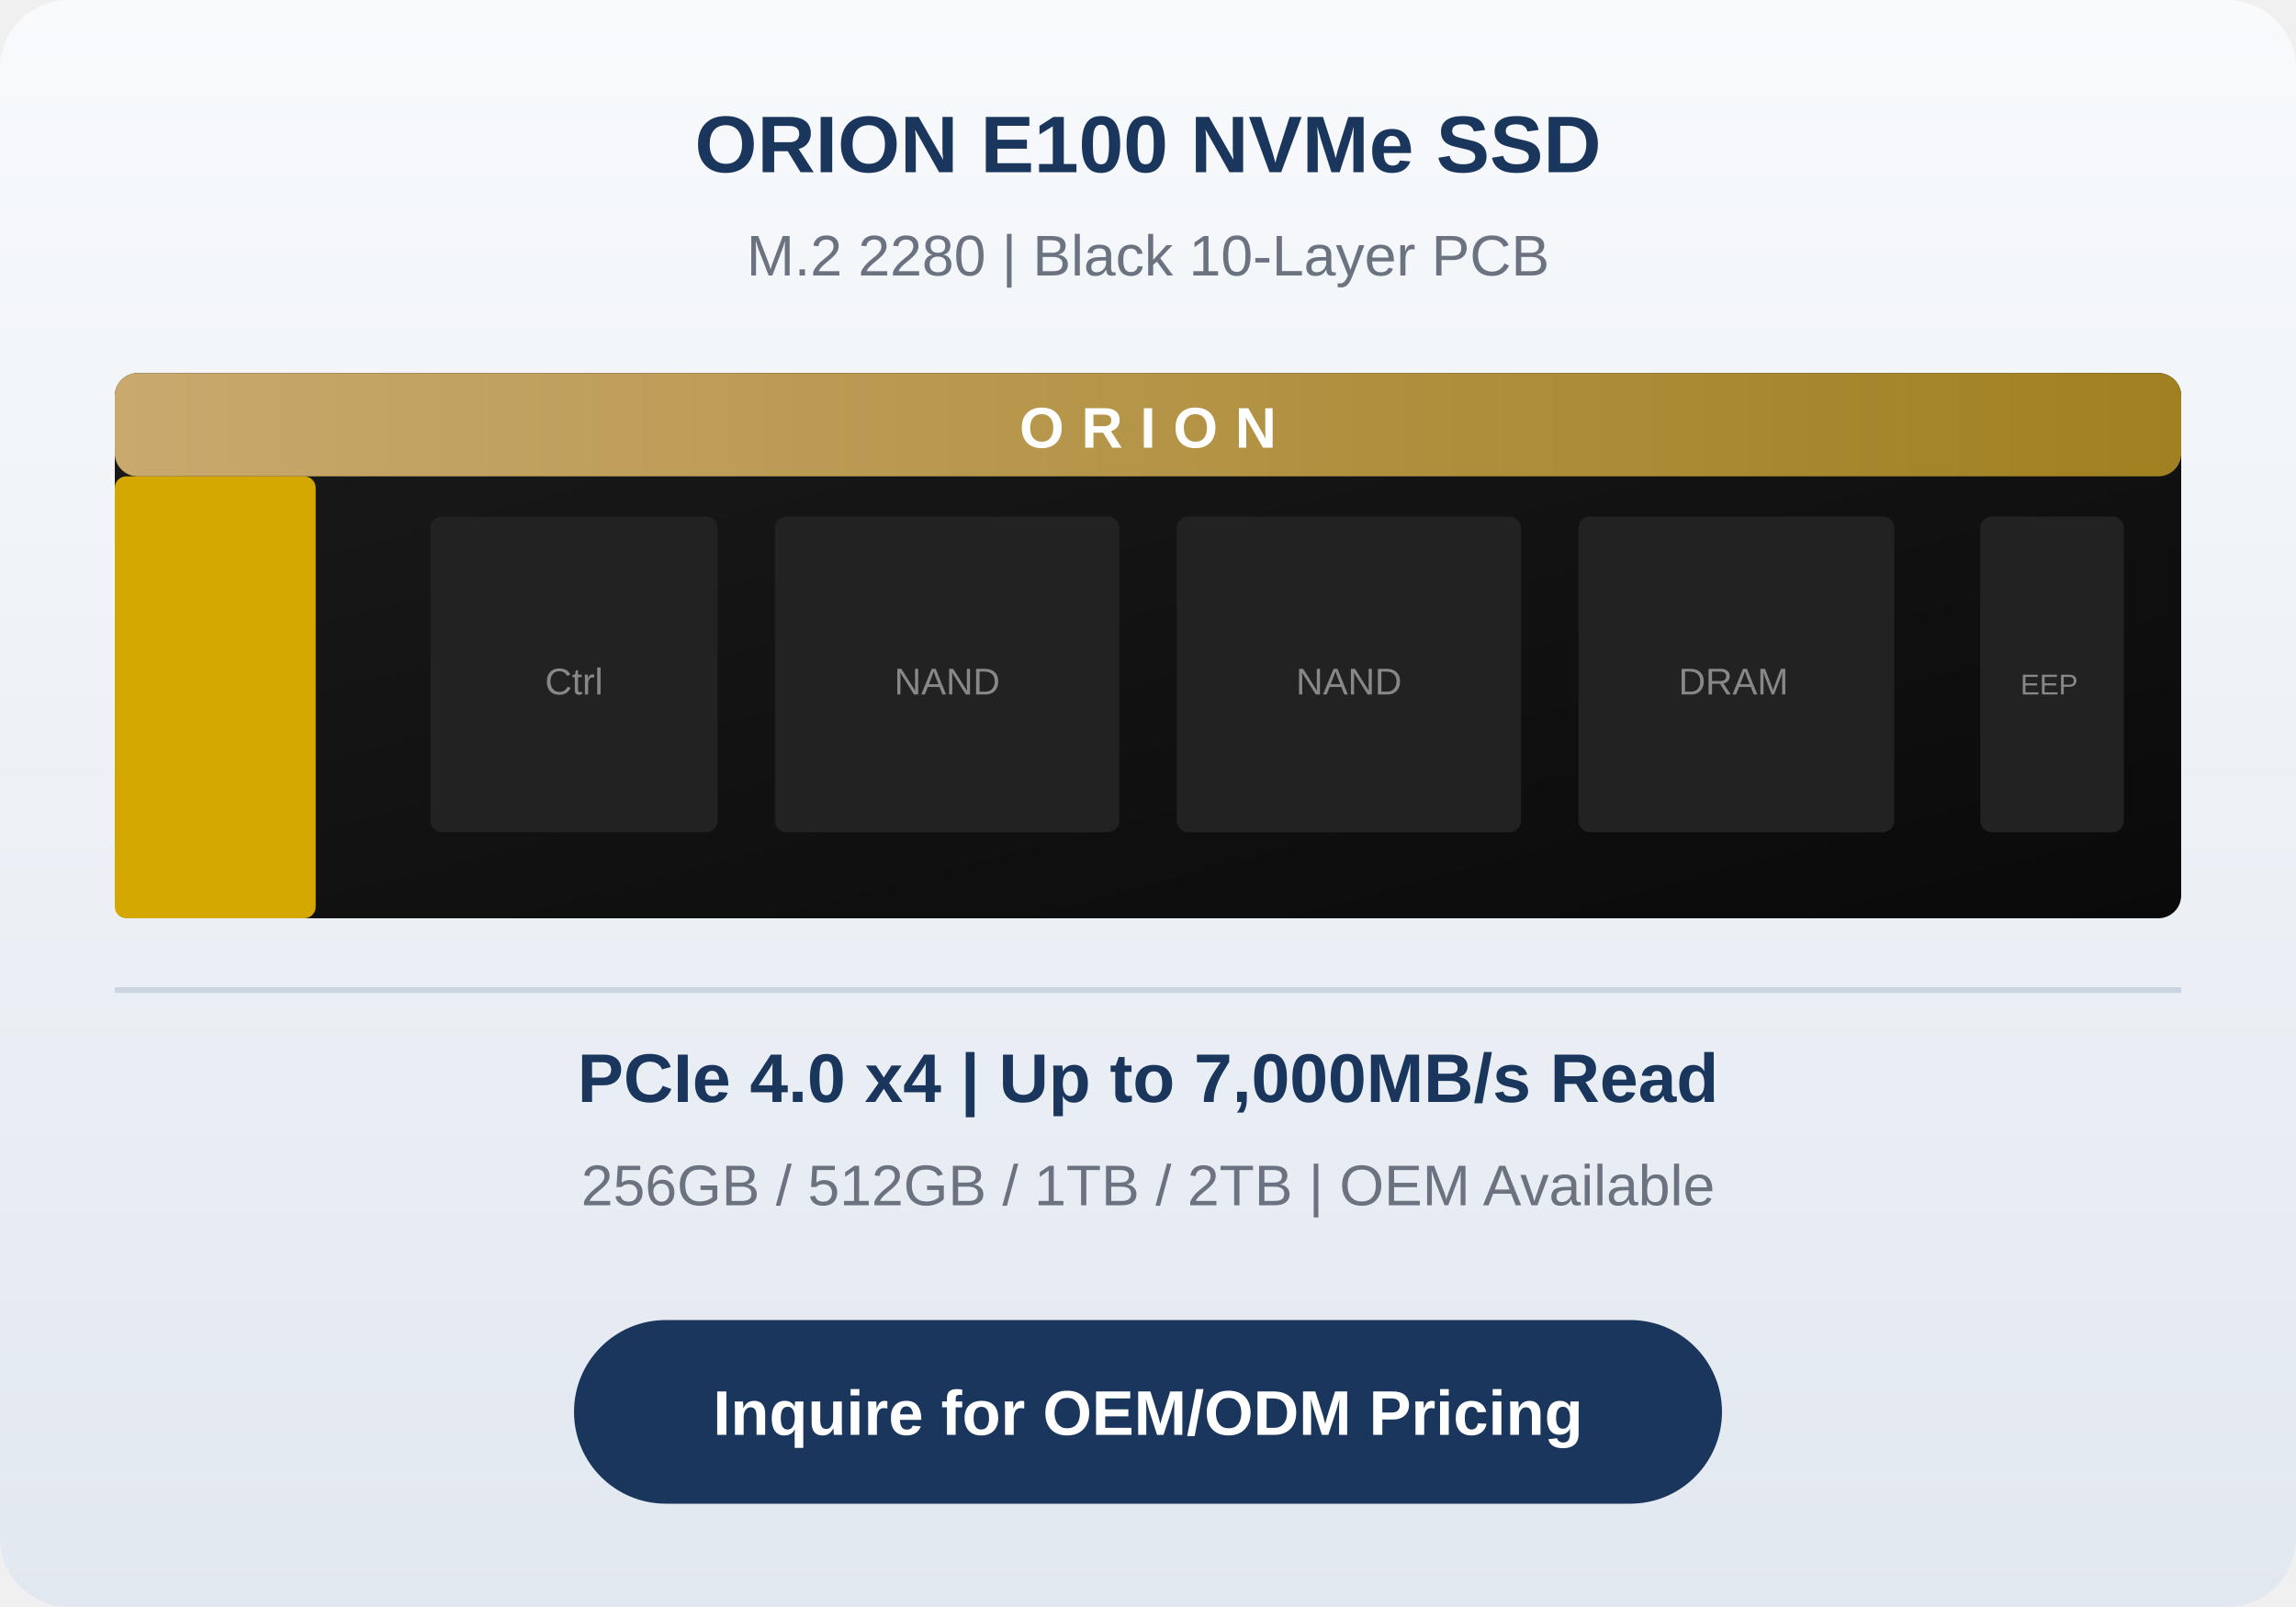
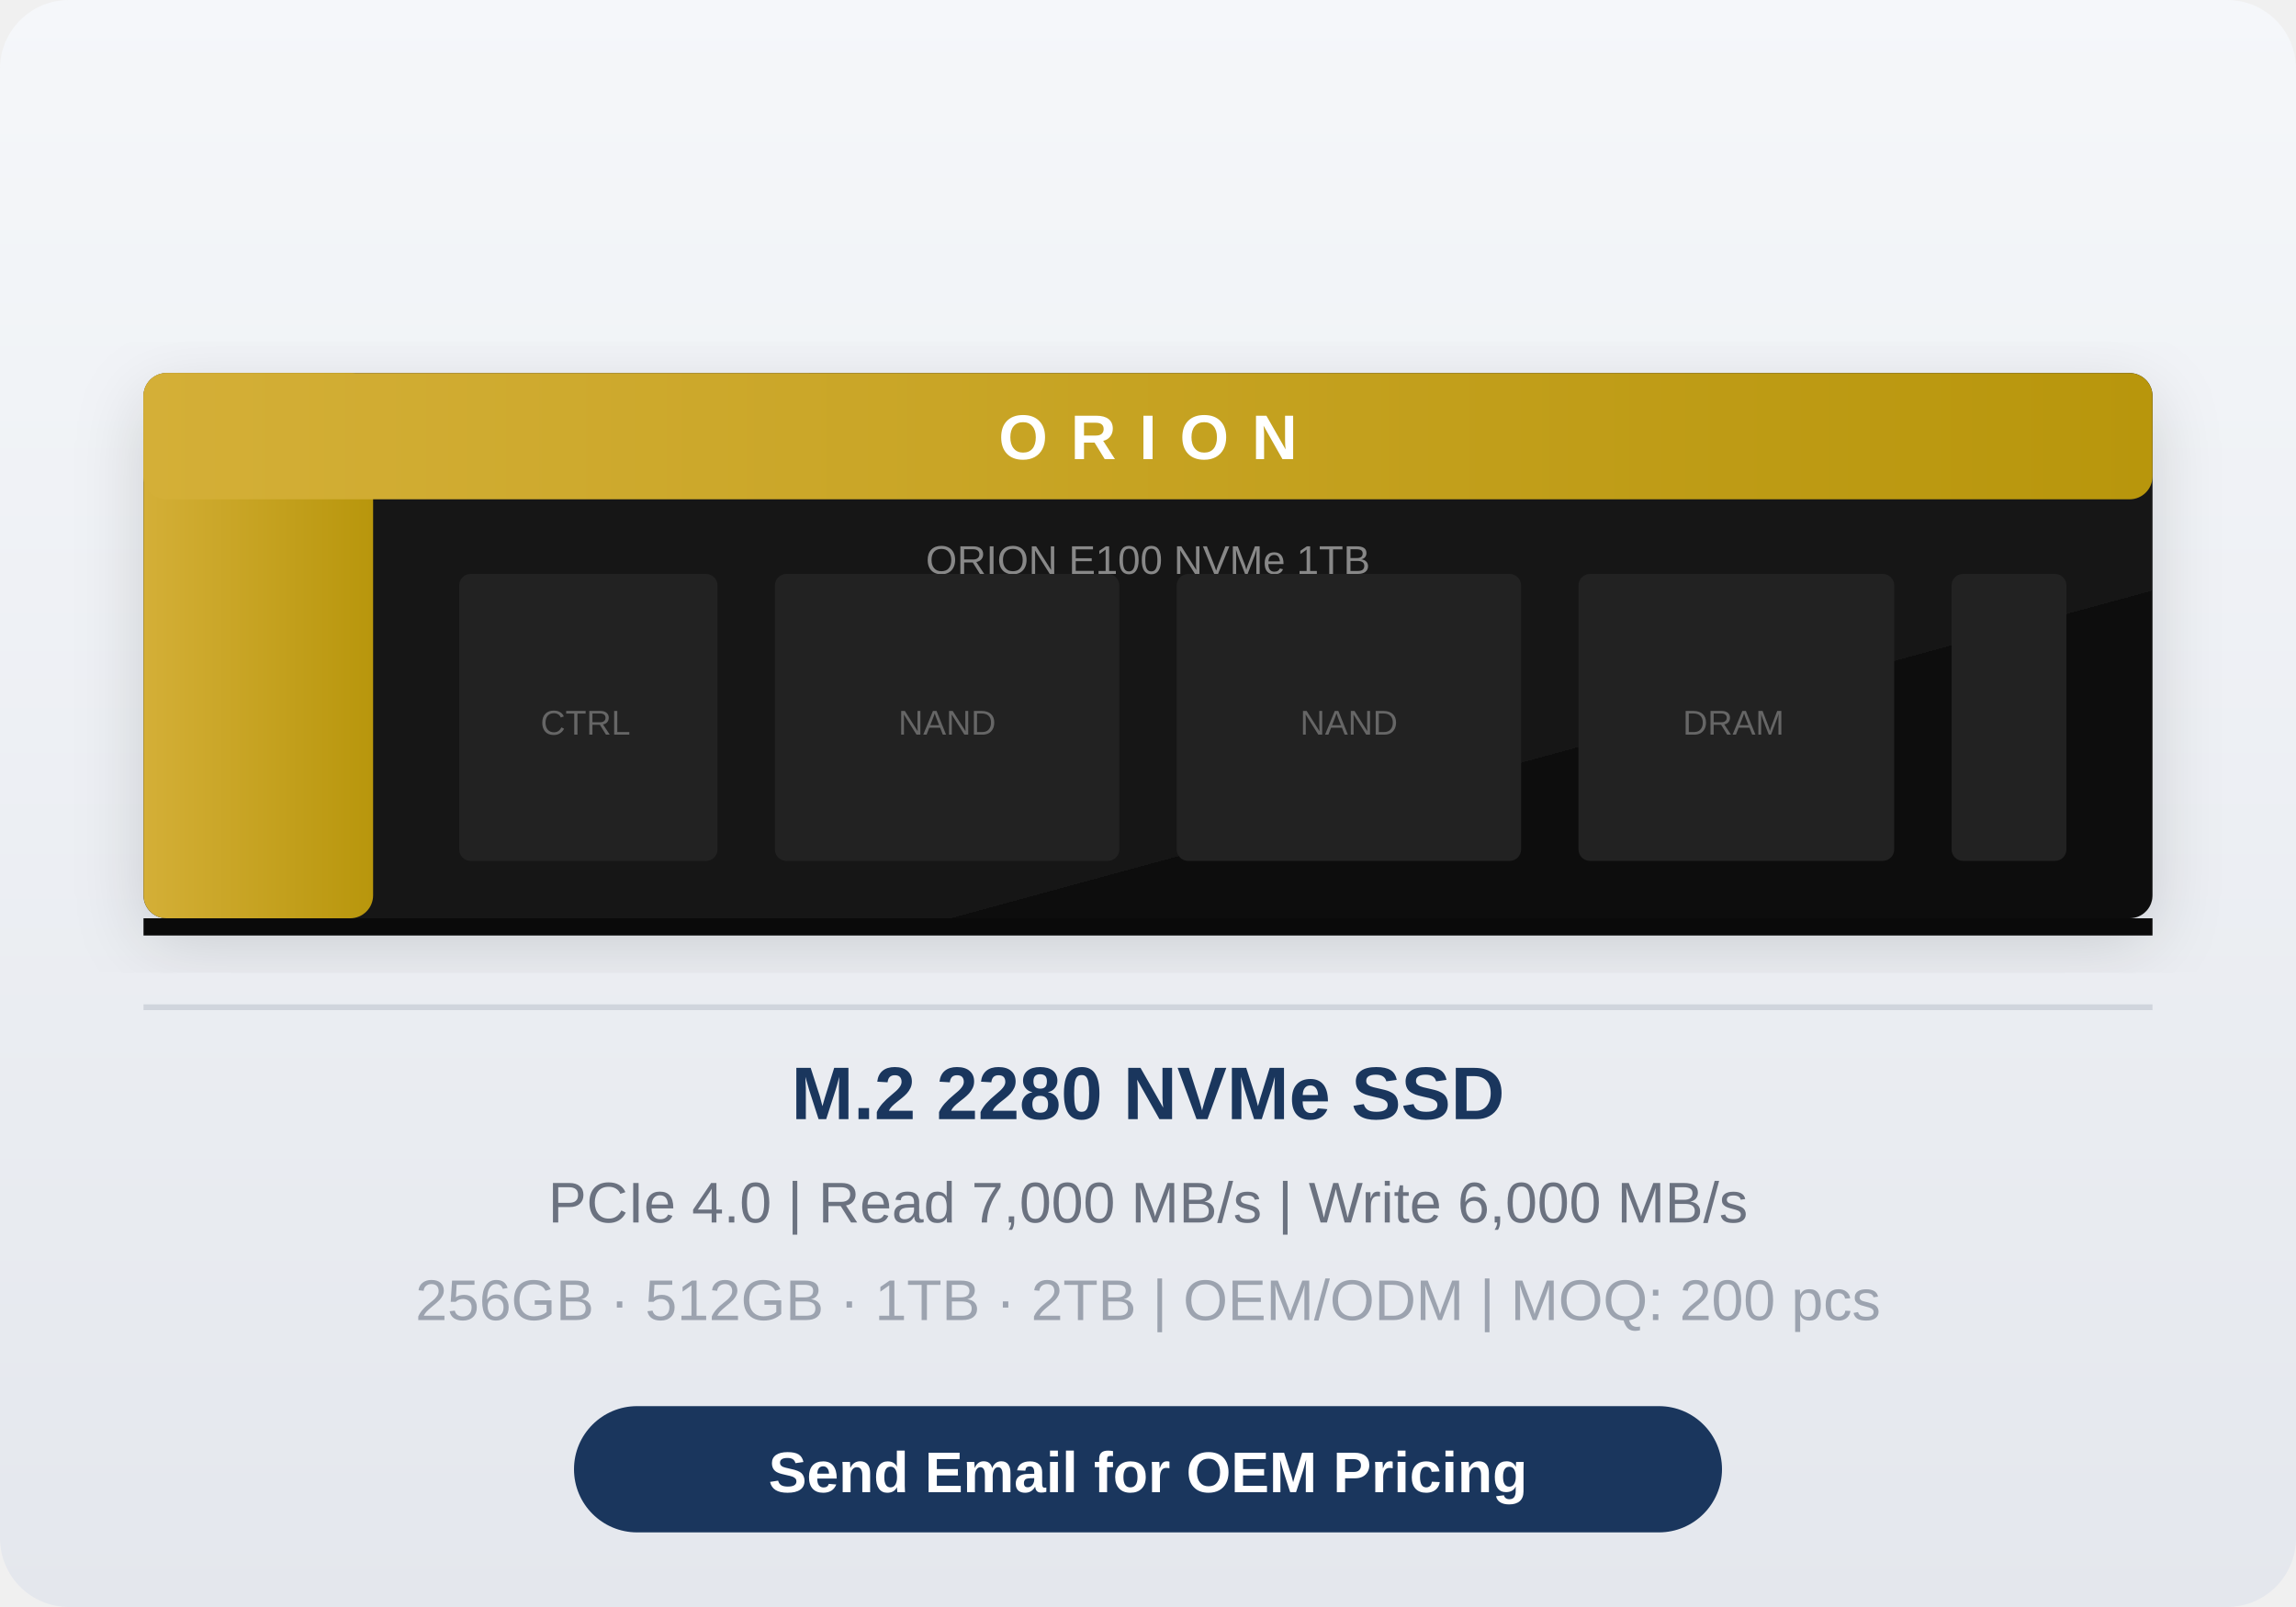
<svg xmlns="http://www.w3.org/2000/svg" viewBox="0 0 400 280">
  <defs>
-     <linearGradient id="a" x1="0" y1="0" x2="0" y2="1">
-       <stop offset="0%" stop-color="#f8fafc" />
-       <stop offset="100%" stop-color="#e2e8f0" />
+     <linearGradient id="b" x1="0" y1="0" x2="0" y2="1">
+       <stop offset="0%" stop-color="#f5f7fa" />
+       <stop offset="100%" stop-color="#e4e7ed" />
    </linearGradient>
-     <linearGradient id="b" x1="0" y1="0" x2="1" y2="1">
-       <stop offset="0%" stop-color="#1a1a1a" />
-       <stop offset="100%" stop-color="#0a0a0a" />
+     <linearGradient id="p" x1="0" y1="0" x2="1" y2="1">
+       <stop offset="0%" stop-color="#1c1c1c" />
+       <stop offset="100%" stop-color="#0d0d0d" />
    </linearGradient>
    <linearGradient id="g" x1="0" y1="0" x2="1" y2="0">
-       <stop offset="0%" stop-color="#c9a96e" />
-       <stop offset="100%" stop-color="#a08020" />
+       <stop offset="0%" stop-color="#d4af37" />
+       <stop offset="100%" stop-color="#b8960c" />
    </linearGradient>
+     <filter id="s">
+       <feDropShadow dx="0" dy="4" stdDeviation="6" flood-opacity="0.15" />
+     </filter>
  </defs>
-   <rect width="400" height="280" rx="12" fill="url(#a)" />
-   <text x="200" y="30" font-family="Arial" font-size="14" font-weight="700" fill="#1a365d" text-anchor="middle">ORION E100 NVMe SSD</text>
-   <text x="200" y="48" font-family="Arial" font-size="10" fill="#6b7280" text-anchor="middle">M.2 2280 | Black 10-Layer PCB</text>
-   <rect x="20" y="65" width="360" height="95" rx="4" fill="url(#b)" />
-   <rect x="20" y="65" width="360" height="18" rx="4" fill="url(#g)" />
-   <text x="200" y="78" font-family="Arial" font-size="10" font-weight="700" fill="#fff" text-anchor="middle" letter-spacing="3">ORION</text>
-   <rect x="20" y="83" width="35" height="77" rx="2" fill="#d4a800" />
-   <rect x="75" y="90" width="50" height="55" rx="2" fill="#222" />
-   <text x="100" y="121" font-family="Arial" font-size="6.5" fill="#888" text-anchor="middle">Ctrl</text>
-   <rect x="135" y="90" width="60" height="55" rx="2" fill="#222" />
-   <text x="165" y="121" font-family="Arial" font-size="6.5" fill="#888" text-anchor="middle">NAND</text>
-   <rect x="205" y="90" width="60" height="55" rx="2" fill="#222" />
-   <text x="235" y="121" font-family="Arial" font-size="6.5" fill="#888" text-anchor="middle">NAND</text>
-   <rect x="275" y="90" width="55" height="55" rx="2" fill="#222" />
-   <text x="302" y="121" font-family="Arial" font-size="6.5" fill="#888" text-anchor="middle">DRAM</text>
-   <rect x="345" y="90" width="25" height="55" rx="2" fill="#222" />
-   <text x="357" y="121" font-family="Arial" font-size="5" fill="#888" text-anchor="middle">EEP</text>
-   <rect x="20" y="172" width="360" height="1" fill="#cbd5e1" />
-   <text x="200" y="192" font-family="Arial" font-size="12" font-weight="700" fill="#1a365d" text-anchor="middle">PCIe 4.0 x4 | Up to 7,000MB/s Read</text>
-   <text x="200" y="210" font-family="Arial" font-size="10" fill="#6b7280" text-anchor="middle">256GB / 512GB / 1TB / 2TB | OEM Available</text>
-   <rect x="100" y="230" width="200" height="32" rx="16" fill="#1a365d" />
-   <text x="200" y="250" font-family="Arial" font-size="11" font-weight="700" fill="#fff" text-anchor="middle">Inquire for OEM/ODM Pricing</text>
+   <rect width="400" height="280" rx="12" fill="url(#b)" />
+   <rect x="25" y="65" width="350" height="95" rx="4" fill="url(#p)" filter="url(#s)" />
+   <rect x="25" y="160" width="350" height="3" fill="#0a0a0a" />
+   <rect x="25" y="65" width="40" height="95" rx="4" fill="url(#g)" />
+   <rect x="25" y="65" width="350" height="22" rx="4" fill="url(#g)" />
+   <text x="200" y="80" font-family="Arial" font-size="11" font-weight="700" fill="#fff" text-anchor="middle" letter-spacing="4">ORION</text>
+   <text x="200" y="100" font-family="Arial" font-size="7" fill="#888" text-anchor="middle">ORION E100 NVMe 1TB</text>
+   <rect x="80" y="100" width="45" height="50" rx="2" fill="#222" />
+   <text x="102" y="128" font-family="Arial" font-size="6" fill="#666" text-anchor="middle">CTRL</text>
+   <rect x="135" y="100" width="60" height="50" rx="2" fill="#222" />
+   <text x="165" y="128" font-family="Arial" font-size="6" fill="#666" text-anchor="middle">NAND</text>
+   <rect x="205" y="100" width="60" height="50" rx="2" fill="#222" />
+   <text x="235" y="128" font-family="Arial" font-size="6" fill="#666" text-anchor="middle">NAND</text>
+   <rect x="275" y="100" width="55" height="50" rx="2" fill="#222" />
+   <text x="302" y="128" font-family="Arial" font-size="6" fill="#666" text-anchor="middle">DRAM</text>
+   <rect x="340" y="100" width="20" height="50" rx="2" fill="#222" />
+   <rect x="25" y="175" width="350" height="1" fill="#d0d5dd" />
+   <text x="200" y="195" font-family="Arial" font-size="13" font-weight="700" fill="#1a365d" text-anchor="middle">M.2 2280 NVMe SSD</text>
+   <text x="200" y="213" font-family="Arial" font-size="10" fill="#6b7280" text-anchor="middle">PCIe 4.0 | Read 7,000 MB/s | Write 6,000 MB/s</text>
+   <text x="200" y="230" font-family="Arial" font-size="10" fill="#9ca3af" text-anchor="middle">256GB · 512GB · 1TB · 2TB | OEM/ODM | MOQ: 200 pcs</text>
+   <rect x="100" y="245" width="200" height="22" rx="11" fill="#1a365d" />
+   <text x="200" y="260" font-family="Arial" font-size="10" font-weight="700" fill="#fff" text-anchor="middle">Send Email for OEM Pricing</text>
</svg>
